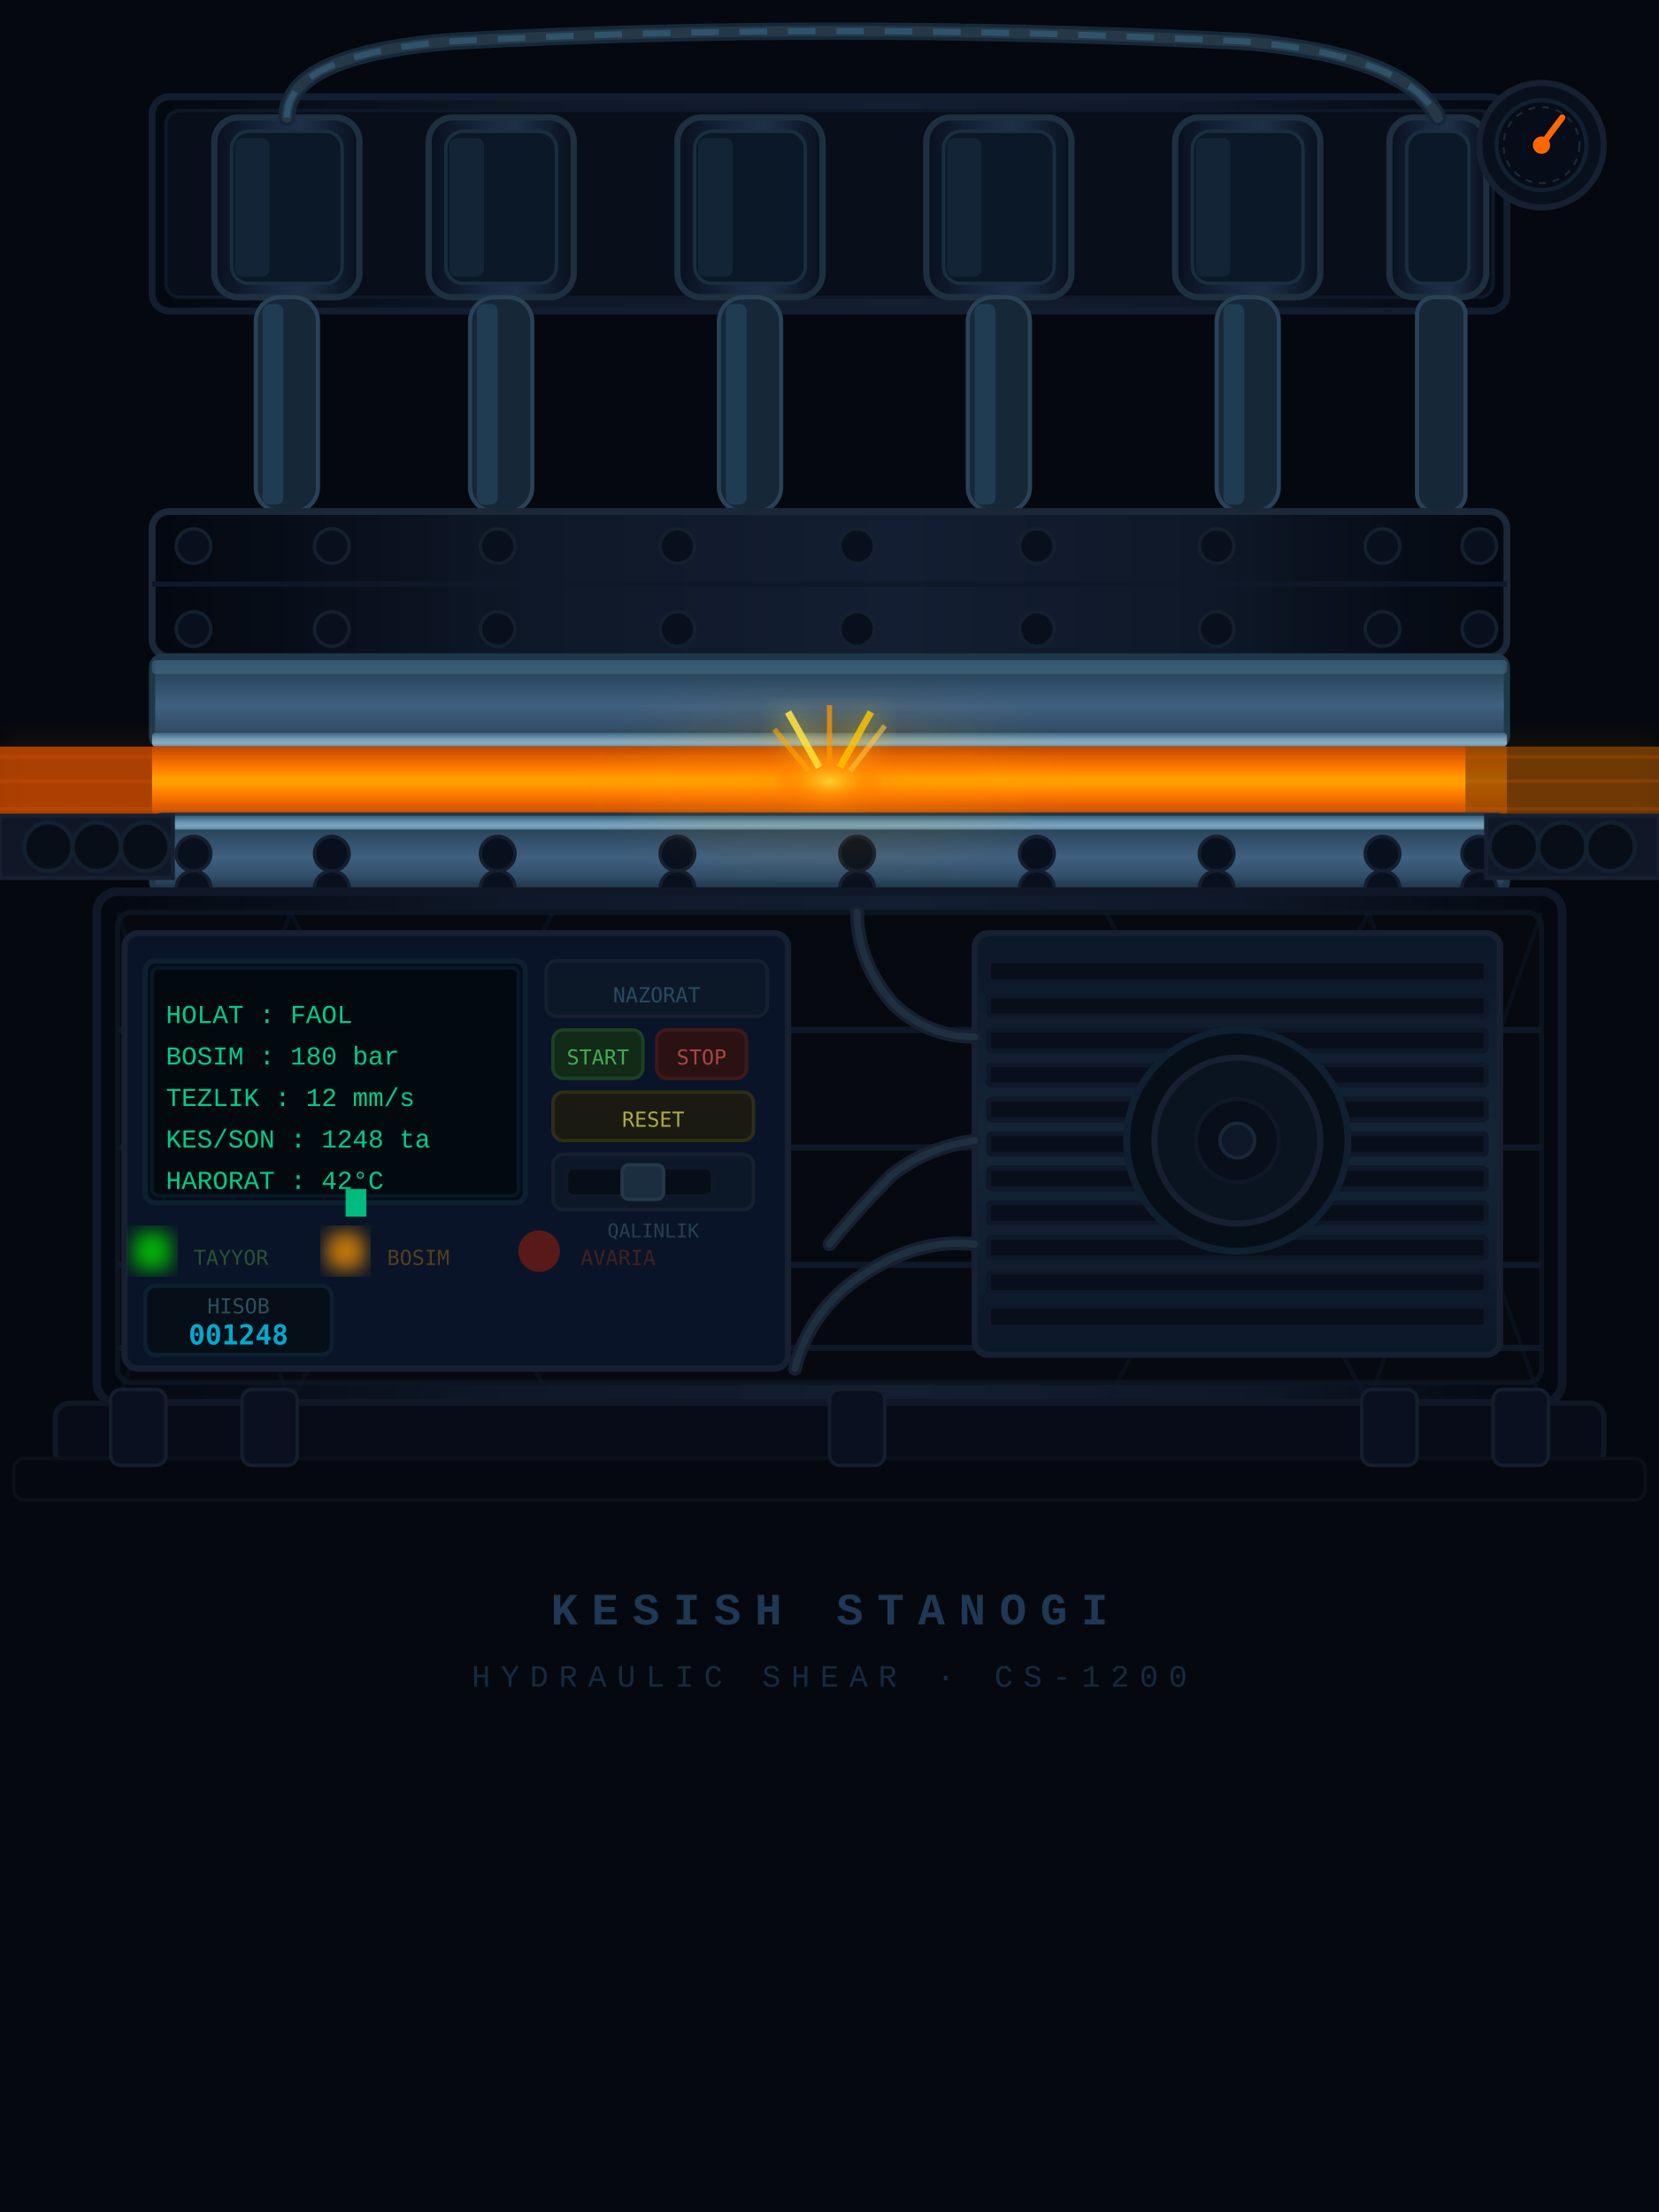
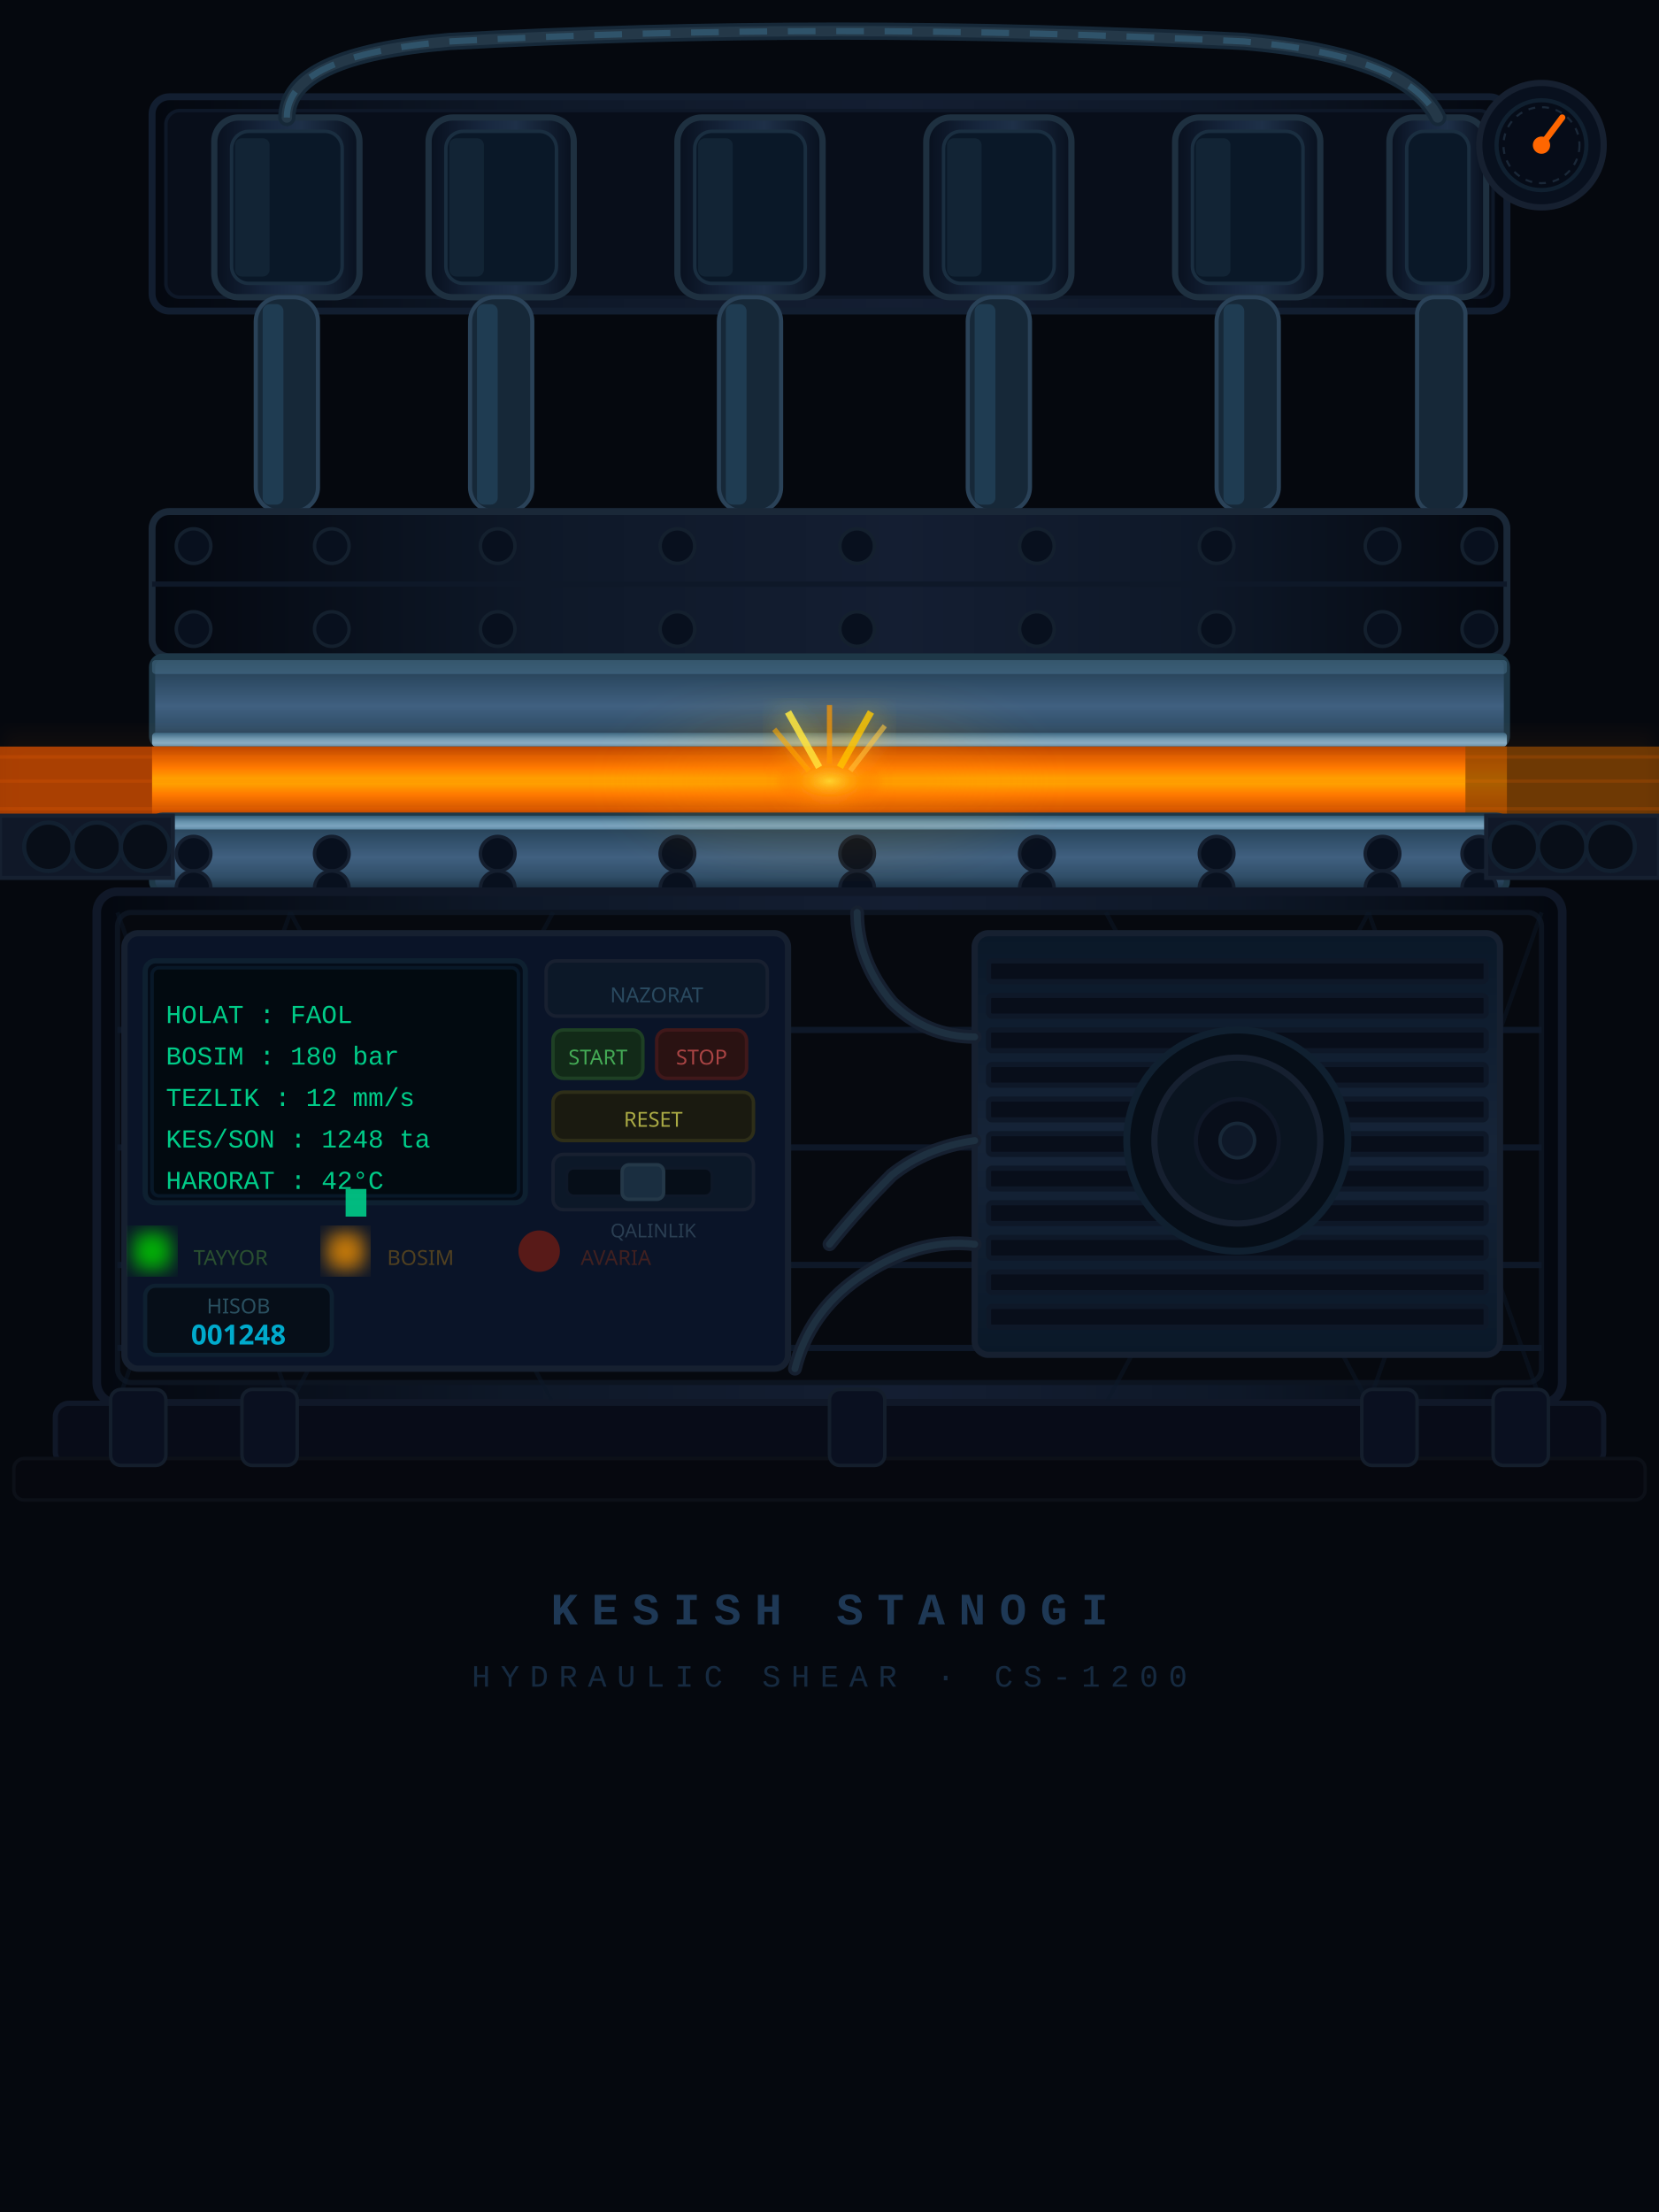
<svg xmlns="http://www.w3.org/2000/svg" viewBox="0 0 480 640">
  <defs>
    <linearGradient id="ks_frame" x1="0%" y1="0%" x2="100%" y2="0%">
      <stop offset="0%" stop-color="#040810" />
      <stop offset="28%" stop-color="#0e1828" />
      <stop offset="55%" stop-color="#141e32" />
      <stop offset="78%" stop-color="#0e1828" />
      <stop offset="100%" stop-color="#040810" />
    </linearGradient>
    <linearGradient id="ks_blade" x1="0%" y1="0%" x2="0%" y2="100%">
      <stop offset="0%" stop-color="#203848" />
      <stop offset="30%" stop-color="#304e68" />
      <stop offset="55%" stop-color="#406080" />
      <stop offset="80%" stop-color="#304e68" />
      <stop offset="100%" stop-color="#182e40" />
    </linearGradient>
    <linearGradient id="ks_blade_edge" x1="0%" y1="100%" x2="0%" y2="0%">
      <stop offset="0%" stop-color="#6a9ab8" />
      <stop offset="25%" stop-color="#90bcd8" />
      <stop offset="55%" stop-color="#78a8c4" />
      <stop offset="100%" stop-color="#3a6888" />
    </linearGradient>
    <linearGradient id="ks_hyd" x1="0%" y1="0%" x2="100%" y2="0%">
      <stop offset="0%" stop-color="#08101e" />
      <stop offset="40%" stop-color="#182840" />
      <stop offset="60%" stop-color="#1e3048" />
      <stop offset="100%" stop-color="#08101e" />
    </linearGradient>
    <linearGradient id="ks_metal" x1="0%" y1="0%" x2="0%" y2="100%">
      <stop offset="0%" stop-color="#bb4400" />
      <stop offset="30%" stop-color="#ff7800" />
      <stop offset="50%" stop-color="#ffaa00" />
      <stop offset="70%" stop-color="#ff7800" />
      <stop offset="100%" stop-color="#bb4400" />
    </linearGradient>
    <radialGradient id="ks_spark" cx="50%" cy="50%" r="50%">
      <stop offset="0%" stop-color="#ffee44" />
      <stop offset="55%" stop-color="#ff8800" stop-opacity="0.5" />
      <stop offset="100%" stop-color="#ff4400" stop-opacity="0" />
    </radialGradient>
    <linearGradient id="ks_oil" x1="0%" y1="0%" x2="0%" y2="100%">
      <stop offset="0%" stop-color="#0a1828" />
      <stop offset="50%" stop-color="#162438" />
      <stop offset="100%" stop-color="#0a1828" />
    </linearGradient>
    <filter id="ks_glow4">
      <feGaussianBlur stdDeviation="4" result="b" />
      <feMerge>
        <feMergeNode in="b" />
        <feMergeNode in="SourceGraphic" />
      </feMerge>
    </filter>
    <filter id="ks_blur3">
      <feGaussianBlur stdDeviation="3" />
    </filter>
    <filter id="ks_blur6">
      <feGaussianBlur stdDeviation="6" />
    </filter>
  </defs>
  <rect width="480" height="640" fill="#05080e" />
  <rect x="44" y="28" width="392" height="62" rx="5" fill="url(#ks_frame)" stroke="#121e30" stroke-width="2" />
  <rect x="48" y="32" width="384" height="54" rx="4" fill="#080e1a" stroke="#0e1828" stroke-width="1" />
  <g fill="url(#ks_hyd)" stroke="#1e3040" stroke-width="1.8">
    <rect x="62" y="34" width="42" height="52" rx="7" />
    <rect x="124" y="34" width="42" height="52" rx="7" />
    <rect x="196" y="34" width="42" height="52" rx="7" />
    <rect x="268" y="34" width="42" height="52" rx="7" />
    <rect x="340" y="34" width="42" height="52" rx="7" />
    <rect x="402" y="34" width="28" height="52" rx="7" />
  </g>
  <g fill="#0a1828" stroke="#1a2e40" stroke-width="1">
    <rect x="67" y="38" width="32" height="44" rx="5" />
    <rect x="129" y="38" width="32" height="44" rx="5" />
    <rect x="201" y="38" width="32" height="44" rx="5" />
    <rect x="273" y="38" width="32" height="44" rx="5" />
    <rect x="345" y="38" width="32" height="44" rx="5" />
    <rect x="407" y="38" width="18" height="44" rx="5" />
  </g>
  <g fill="#1e3848" opacity="0.4">
    <rect x="68" y="40" width="10" height="40" rx="2" />
    <rect x="130" y="40" width="10" height="40" rx="2" />
    <rect x="202" y="40" width="10" height="40" rx="2" />
    <rect x="274" y="40" width="10" height="40" rx="2" />
    <rect x="346" y="40" width="10" height="40" rx="2" />
  </g>
  <path d="M83 34 Q83 16 130 12 Q240 6 360 12 Q407 16 416 34" fill="none" stroke="#162838" stroke-width="5" stroke-linecap="round" />
  <path d="M83 34 Q83 16 130 12 Q240 6 360 12 Q407 16 416 34" fill="none" stroke="#243848" stroke-width="3" stroke-linecap="round" />
  <path d="M83 34 Q83 16 130 12 Q240 6 360 12 Q407 16 416 34" fill="none" stroke="#4488aa" stroke-width="1.8" stroke-dasharray="8,6" opacity="0.35">
    <animate attributeName="stroke-dashoffset" values="0;-28" dur="1.2s" repeatCount="indefinite" />
  </path>
  <circle cx="446" cy="42" r="18" fill="#08101e" stroke="#162030" stroke-width="1.8" />
  <circle cx="446" cy="42" r="13" fill="#060c18" stroke="#102030" stroke-width="1.2" />
  <circle cx="446" cy="42" r="11" fill="none" stroke="#1a2838" stroke-width="0.6" stroke-dasharray="2,2" />
  <line x1="446" y1="42" x2="452" y2="34" stroke="#ff6600" stroke-width="1.8" stroke-linecap="round" />
  <circle cx="446" cy="42" r="2.5" fill="#ff6600" />
  <g fill="#162838" stroke="#2a4258" stroke-width="1.2">
    <rect x="74" y="86" width="18" height="62" rx="7" />
    <rect x="136" y="86" width="18" height="62" rx="7" />
    <rect x="208" y="86" width="18" height="62" rx="7" />
    <rect x="280" y="86" width="18" height="62" rx="7" />
    <rect x="352" y="86" width="18" height="62" rx="7" />
    <rect x="410" y="86" width="14" height="62" rx="5" />
  </g>
  <g fill="#2e5a78" opacity="0.4">
    <rect x="76" y="88" width="6" height="58" rx="2" />
    <rect x="138" y="88" width="6" height="58" rx="2" />
    <rect x="210" y="88" width="6" height="58" rx="2" />
    <rect x="282" y="88" width="6" height="58" rx="2" />
    <rect x="354" y="88" width="6" height="58" rx="2" />
  </g>
  <rect x="44" y="148" width="392" height="42" rx="5" fill="url(#ks_frame)" stroke="#1a2838" stroke-width="2" />
  <g stroke="#0e1828" stroke-width="1.5" fill="none">
    <line x1="44" y1="169" x2="436" y2="169" />
  </g>
  <g fill="#08101e" stroke="#14202e" stroke-width="1">
    <circle cx="56" cy="158" r="5" />
    <circle cx="56" cy="182" r="5" />
    <circle cx="96" cy="158" r="5" />
    <circle cx="96" cy="182" r="5" />
    <circle cx="144" cy="158" r="5" />
    <circle cx="144" cy="182" r="5" />
    <circle cx="196" cy="158" r="5" />
    <circle cx="196" cy="182" r="5" />
    <circle cx="248" cy="158" r="5" />
    <circle cx="248" cy="182" r="5" />
    <circle cx="300" cy="158" r="5" />
    <circle cx="300" cy="182" r="5" />
    <circle cx="352" cy="158" r="5" />
    <circle cx="352" cy="182" r="5" />
    <circle cx="400" cy="158" r="5" />
    <circle cx="400" cy="182" r="5" />
    <circle cx="428" cy="158" r="5" />
    <circle cx="428" cy="182" r="5" />
  </g>
  <rect x="44" y="190" width="392" height="26" rx="3" fill="url(#ks_blade)" stroke="#1e3848" stroke-width="1.8">
    <animate attributeName="y" values="190;220;190" dur="2.5s" repeatCount="indefinite" calcMode="spline" keySplines="0.4 0 0.2 1;0.4 0 0.2 1" />
  </rect>
  <rect x="44" y="212" width="392" height="4" rx="1" fill="url(#ks_blade_edge)" opacity="0.9">
    <animate attributeName="y" values="212;242;212" dur="2.5s" repeatCount="indefinite" calcMode="spline" keySplines="0.4 0 0.2 1;0.4 0 0.2 1" />
  </rect>
  <rect x="44" y="191" width="392" height="4" rx="1" fill="#5a8aaa" opacity="0.35">
    <animate attributeName="y" values="191;221;191" dur="2.5s" repeatCount="indefinite" calcMode="spline" keySplines="0.4 0 0.2 1;0.4 0 0.2 1" />
  </rect>
  <rect x="0" y="216" width="56" height="20" fill="#bb4400" opacity="0.88" />
  <rect x="44" y="216" width="392" height="20" fill="url(#ks_metal)" />
  <rect x="424" y="216" width="56" height="20" fill="#884400" opacity="0.75" />
  <rect x="-80" y="216" width="60" height="20" fill="#ffee88" opacity="0.18">
    <animate attributeName="x" values="-80;520" dur="1.8s" repeatCount="indefinite" />
  </rect>
  <g stroke="#ff660028" stroke-width="1">
    <line x1="0" y1="219" x2="480" y2="219" />
    <line x1="0" y1="226" x2="480" y2="226" />
    <line x1="0" y1="234" x2="480" y2="234" />
  </g>
  <rect x="0" y="212" width="480" height="28" fill="#ff7700" opacity="0.05" filter="url(#ks_blur3)" />
  <ellipse cx="240" cy="226" rx="16" ry="8" fill="url(#ks_spark)" opacity="0.8" filter="url(#ks_glow4)">
    <animate attributeName="rx" values="16;22;11;18;16" dur="0.45s" repeatCount="indefinite" />
    <animate attributeName="opacity" values="0.8;0.15;0.8" dur="0.4s" repeatCount="indefinite" />
  </ellipse>
  <g filter="url(#ks_glow4)">
    <line x1="237" y1="222" x2="228" y2="206" stroke="#ffee44" stroke-width="2" opacity="0.85">
      <animate attributeName="opacity" values="0.85;0;0.85" dur="0.38s" repeatCount="indefinite" />
    </line>
    <line x1="243" y1="222" x2="252" y2="206" stroke="#ffcc00" stroke-width="2" opacity="0.8">
      <animate attributeName="opacity" values="0.8;0;0.8" dur="0.32s" begin="0.08s" repeatCount="indefinite" />
    </line>
    <line x1="240" y1="221" x2="240" y2="204" stroke="#ff9900" stroke-width="1.5" opacity="0.7">
      <animate attributeName="opacity" values="0.7;0;0.7" dur="0.3s" begin="0.16s" repeatCount="indefinite" />
    </line>
    <line x1="234" y1="223" x2="224" y2="211" stroke="#ffaa00" stroke-width="1.5" opacity="0.6">
      <animate attributeName="opacity" values="0.6;0;0.6" dur="0.36s" begin="0.22s" repeatCount="indefinite" />
    </line>
    <line x1="246" y1="223" x2="256" y2="210" stroke="#ffcc44" stroke-width="1.5" opacity="0.6">
      <animate attributeName="opacity" values="0.6;0;0.6" dur="0.34s" begin="0.12s" repeatCount="indefinite" />
    </line>
  </g>
  <ellipse cx="240" cy="226" rx="40" ry="16" fill="#ff8800" opacity="0.1" filter="url(#ks_blur6)" />
  <rect x="44" y="236" width="392" height="22" rx="3" fill="url(#ks_blade)" stroke="#1e3848" stroke-width="1.8" />
  <rect x="44" y="236" width="392" height="4" rx="1" fill="url(#ks_blade_edge)" opacity="0.8" />
  <g fill="#08101e" stroke="#141e2e" stroke-width="1">
    <circle cx="56" cy="247" r="5" />
    <circle cx="56" cy="257" r="5" />
    <circle cx="96" cy="247" r="5" />
    <circle cx="96" cy="257" r="5" />
    <circle cx="144" cy="247" r="5" />
    <circle cx="144" cy="257" r="5" />
    <circle cx="196" cy="247" r="5" />
    <circle cx="196" cy="257" r="5" />
    <circle cx="248" cy="247" r="5" />
    <circle cx="248" cy="257" r="5" />
    <circle cx="300" cy="247" r="5" />
    <circle cx="300" cy="257" r="5" />
    <circle cx="352" cy="247" r="5" />
    <circle cx="352" cy="257" r="5" />
    <circle cx="400" cy="247" r="5" />
    <circle cx="400" cy="257" r="5" />
    <circle cx="428" cy="247" r="5" />
    <circle cx="428" cy="257" r="5" />
  </g>
  <rect x="28" y="258" width="424" height="148" rx="6" fill="url(#ks_frame)" stroke="#101828" stroke-width="2.5" />
  <rect x="34" y="264" width="412" height="136" rx="4" fill="#06090f" stroke="#0c1420" stroke-width="1.5" />
  <g stroke="#0e1828" stroke-width="1.8" fill="none">
    <line x1="34" y1="298" x2="446" y2="298" />
    <line x1="34" y1="332" x2="446" y2="332" />
    <line x1="34" y1="366" x2="446" y2="366" />
    <line x1="34" y1="390" x2="446" y2="390" />
  </g>
  <g stroke="#0c1828" stroke-width="1.2" fill="none" opacity="0.5">
    <line x1="34" y1="264" x2="84" y2="406" />
    <line x1="84" y1="264" x2="34" y2="406" />
    <line x1="84" y1="264" x2="160" y2="406" />
    <line x1="160" y1="264" x2="84" y2="406" />
    <line x1="320" y1="264" x2="396" y2="406" />
    <line x1="396" y1="264" x2="320" y2="406" />
    <line x1="396" y1="264" x2="446" y2="406" />
    <line x1="446" y1="264" x2="396" y2="406" />
  </g>
  <rect x="282" y="270" width="152" height="122" rx="4" fill="url(#ks_oil)" stroke="#162030" stroke-width="1.8" />
  <g stroke="#0e1828" stroke-width="1.5" fill="#080e1a">
    <rect x="286" y="278" width="144" height="6" rx="1" />
    <rect x="286" y="288" width="144" height="6" rx="1" />
    <rect x="286" y="298" width="144" height="6" rx="1" />
    <rect x="286" y="308" width="144" height="6" rx="1" />
    <rect x="286" y="318" width="144" height="6" rx="1" />
    <rect x="286" y="328" width="144" height="6" rx="1" />
    <rect x="286" y="338" width="144" height="6" rx="1" />
    <rect x="286" y="348" width="144" height="6" rx="1" />
    <rect x="286" y="358" width="144" height="6" rx="1" />
    <rect x="286" y="368" width="144" height="6" rx="1" />
    <rect x="286" y="378" width="144" height="6" rx="1" />
  </g>
  <circle cx="358" cy="330" r="32" fill="#060e18" stroke="#102030" stroke-width="2" />
  <circle cx="358" cy="330" r="24" fill="#0a1420" stroke="#162030" stroke-width="1.8">
    <animateTransform attributeName="transform" type="rotate" from="0 358 330" to="360 358 330" dur="2.2s" repeatCount="indefinite" />
  </circle>
  <circle cx="358" cy="330" r="12" fill="#080e1a" stroke="#101828" stroke-width="1.2" />
  <circle cx="358" cy="330" r="5" fill="#0e1828" stroke="#182838" stroke-width="1" />
  <g fill="none" stroke="#162030" stroke-width="4" stroke-linecap="round">
    <path d="M282 300 Q268 300 258 290 Q248 278 248 264" />
    <path d="M282 330 Q268 332 258 340 Q248 350 240 360" />
    <path d="M282 360 Q265 358 248 370 Q234 380 230 396" />
  </g>
  <g fill="none" stroke="#1e3040" stroke-width="2" stroke-linecap="round">
    <path d="M282 300 Q268 300 258 290 Q248 278 248 264" />
    <path d="M282 330 Q268 332 258 340 Q248 350 240 360" />
    <path d="M282 360 Q265 358 248 370 Q234 380 230 396" />
  </g>
  <rect x="36" y="270" width="192" height="126" rx="4" fill="#0a1428" stroke="#162030" stroke-width="1.8" />
  <rect x="42" y="278" width="110" height="70" rx="3" fill="#040c18" stroke="#0e2030" stroke-width="1.5" />
  <rect x="44" y="280" width="106" height="66" rx="2" fill="#020a10" stroke="#081828" stroke-width="1" />
-   <g font-family="'Courier New',monospace" font-size="7.5" fill="#00cc88">
+   <g font-family="'Courier New',san-serif" font-size="7.5" fill="#00cc88">
    <text x="48" y="296">HOLAT   : FAOL</text>
    <text x="48" y="308">BOSIM   : 180 bar</text>
    <text x="48" y="320">TEZLIK  : 12 mm/s</text>
    <text x="48" y="332">KES/SON : 1248 ta</text>
    <text x="48" y="344">HARORAT : 42°C</text>
  </g>
  <rect x="100" y="344" width="6" height="8" fill="#00cc88" opacity="0.9">
    <animate attributeName="opacity" values="0.9;0;0.9" dur="0.8s" repeatCount="indefinite" />
  </rect>
  <rect x="158" y="278" width="64" height="16" rx="3" fill="#0c1828" stroke="#182030" stroke-width="1" />
-   <text x="190" y="290" text-anchor="middle" font-family="monospace" font-size="6" fill="#2a4a60">NAZORAT</text>
+   <text x="190" y="290" text-anchor="middle" font-family="san-serif" font-size="6" fill="#2a4a60">NAZORAT</text>
  <g>
    <rect x="160" y="298" width="26" height="14" rx="3" fill="#122a18" stroke="#1e4024" stroke-width="1" />
-     <text x="173" y="308" text-anchor="middle" font-family="monospace" font-size="6" fill="#44aa55">START</text>
+     <text x="173" y="308" text-anchor="middle" font-family="san-serif" font-size="6" fill="#44aa55">START</text>
    <rect x="190" y="298" width="26" height="14" rx="3" fill="#2a1212" stroke="#40181a" stroke-width="1" />
-     <text x="203" y="308" text-anchor="middle" font-family="monospace" font-size="6" fill="#aa4444">STOP</text>
+     <text x="203" y="308" text-anchor="middle" font-family="san-serif" font-size="6" fill="#aa4444">STOP</text>
    <rect x="160" y="316" width="58" height="14" rx="3" fill="#1a1a10" stroke="#2e2e18" stroke-width="1" />
-     <text x="189" y="326" text-anchor="middle" font-family="monospace" font-size="6" fill="#aaaa44">RESET</text>
+     <text x="189" y="326" text-anchor="middle" font-family="san-serif" font-size="6" fill="#aaaa44">RESET</text>
  </g>
  <rect x="160" y="334" width="58" height="16" rx="3" fill="#0c1828" stroke="#182030" stroke-width="1" />
  <rect x="164" y="338" width="42" height="8" rx="2" fill="#060e18" stroke="#0e1828" stroke-width="0.8" />
  <rect x="180" y="337" width="12" height="10" rx="2" fill="#1a2e40" stroke="#243848" stroke-width="1" />
-   <text x="189" y="358" text-anchor="middle" font-family="monospace" font-size="5.5" fill="#2a3e52">QALINLIK</text>
+   <text x="189" y="358" text-anchor="middle" font-family="san-serif" font-size="5.5" fill="#2a3e52">QALINLIK</text>
  <g>
    <circle cx="44" cy="362" r="6" fill="#00cc00" opacity="0.9" filter="url(#ks_blur3)">
      <animate attributeName="opacity" values="0.9;0.4;0.9" dur="2s" repeatCount="indefinite" />
    </circle>
-     <text x="56" y="366" font-family="monospace" font-size="6" fill="#2a5030">TAYYOR</text>
+     <text x="56" y="366" font-family="san-serif" font-size="6" fill="#2a5030">TAYYOR</text>
    <circle cx="100" cy="362" r="6" fill="#ff9900" opacity="0.8" filter="url(#ks_blur3)">
      <animate attributeName="opacity" values="0.8;0.2;0.8" dur="2.5s" begin="0.5s" repeatCount="indefinite" />
    </circle>
-     <text x="112" y="366" font-family="monospace" font-size="6" fill="#504020">BOSIM</text>
+     <text x="112" y="366" font-family="san-serif" font-size="6" fill="#504020">BOSIM</text>
    <circle cx="156" cy="362" r="6" fill="#cc2200" opacity="0.4" />
-     <text x="168" y="366" font-family="monospace" font-size="6" fill="#402020">AVARIA</text>
+     <text x="168" y="366" font-family="san-serif" font-size="6" fill="#402020">AVARIA</text>
  </g>
  <rect x="42" y="372" width="54" height="20" rx="3" fill="#060e18" stroke="#0e2030" stroke-width="1.2" />
-   <text x="69" y="380" text-anchor="middle" font-family="monospace" font-size="6" fill="#2a5060">HISOB</text>
-   <text x="69" y="389" text-anchor="middle" font-family="monospace" font-size="8" fill="#00aacc" font-weight="bold">001248</text>
+   <text x="69" y="380" text-anchor="middle" font-family="san-serif" font-size="6" fill="#2a5060">HISOB</text>
+   <text x="69" y="389" text-anchor="middle" font-family="san-serif" font-size="8" fill="#00aacc" font-weight="bold">001248</text>
  <rect x="0" y="236" width="50" height="18" fill="#101828" stroke="#162030" stroke-width="1.2" />
  <rect x="430" y="236" width="50" height="18" fill="#101828" stroke="#162030" stroke-width="1.2" />
  <g fill="#080e18" stroke="#122030" stroke-width="1.2">
    <ellipse cx="14" cy="245" rx="7" ry="7" />
    <ellipse cx="28" cy="245" rx="7" ry="7" />
    <ellipse cx="42" cy="245" rx="7" ry="7" />
    <ellipse cx="438" cy="245" rx="7" ry="7" />
    <ellipse cx="452" cy="245" rx="7" ry="7" />
    <ellipse cx="466" cy="245" rx="7" ry="7" />
  </g>
  <rect x="16" y="406" width="448" height="18" rx="4" fill="#080c18" stroke="#101828" stroke-width="1.5" />
  <rect x="4" y="422" width="472" height="12" rx="3" fill="#06080f" stroke="#0c1018" stroke-width="1" />
  <g fill="#0a1020" stroke="#141e2c" stroke-width="1">
    <rect x="32" y="402" width="16" height="22" rx="3" />
    <rect x="70" y="402" width="16" height="22" rx="3" />
    <rect x="240" y="402" width="16" height="22" rx="3" />
    <rect x="394" y="402" width="16" height="22" rx="3" />
    <rect x="432" y="402" width="16" height="22" rx="3" />
  </g>
  <ellipse cx="240" cy="226" rx="60" ry="24" fill="#ffaa00" opacity="0.07" filter="url(#ks_blur6)" />
-   <text x="240" y="470" text-anchor="middle" font-family="'Courier New',monospace" font-size="13" font-weight="bold" fill="#1e3855" letter-spacing="4">KESISH STANOGI</text>
-   <text x="240" y="488" text-anchor="middle" font-family="'Courier New',monospace" font-size="9" fill="#162a40" letter-spacing="3">HYDRAULIC SHEAR · CS-1200</text>
+   <text x="240" y="470" text-anchor="middle" font-family="'Courier New',san-serif" font-size="13" font-weight="bold" fill="#1e3855" letter-spacing="4">KESISH STANOGI</text>
+   <text x="240" y="488" text-anchor="middle" font-family="'Courier New',san-serif" font-size="9" fill="#162a40" letter-spacing="3">HYDRAULIC SHEAR · CS-1200</text>
</svg>
